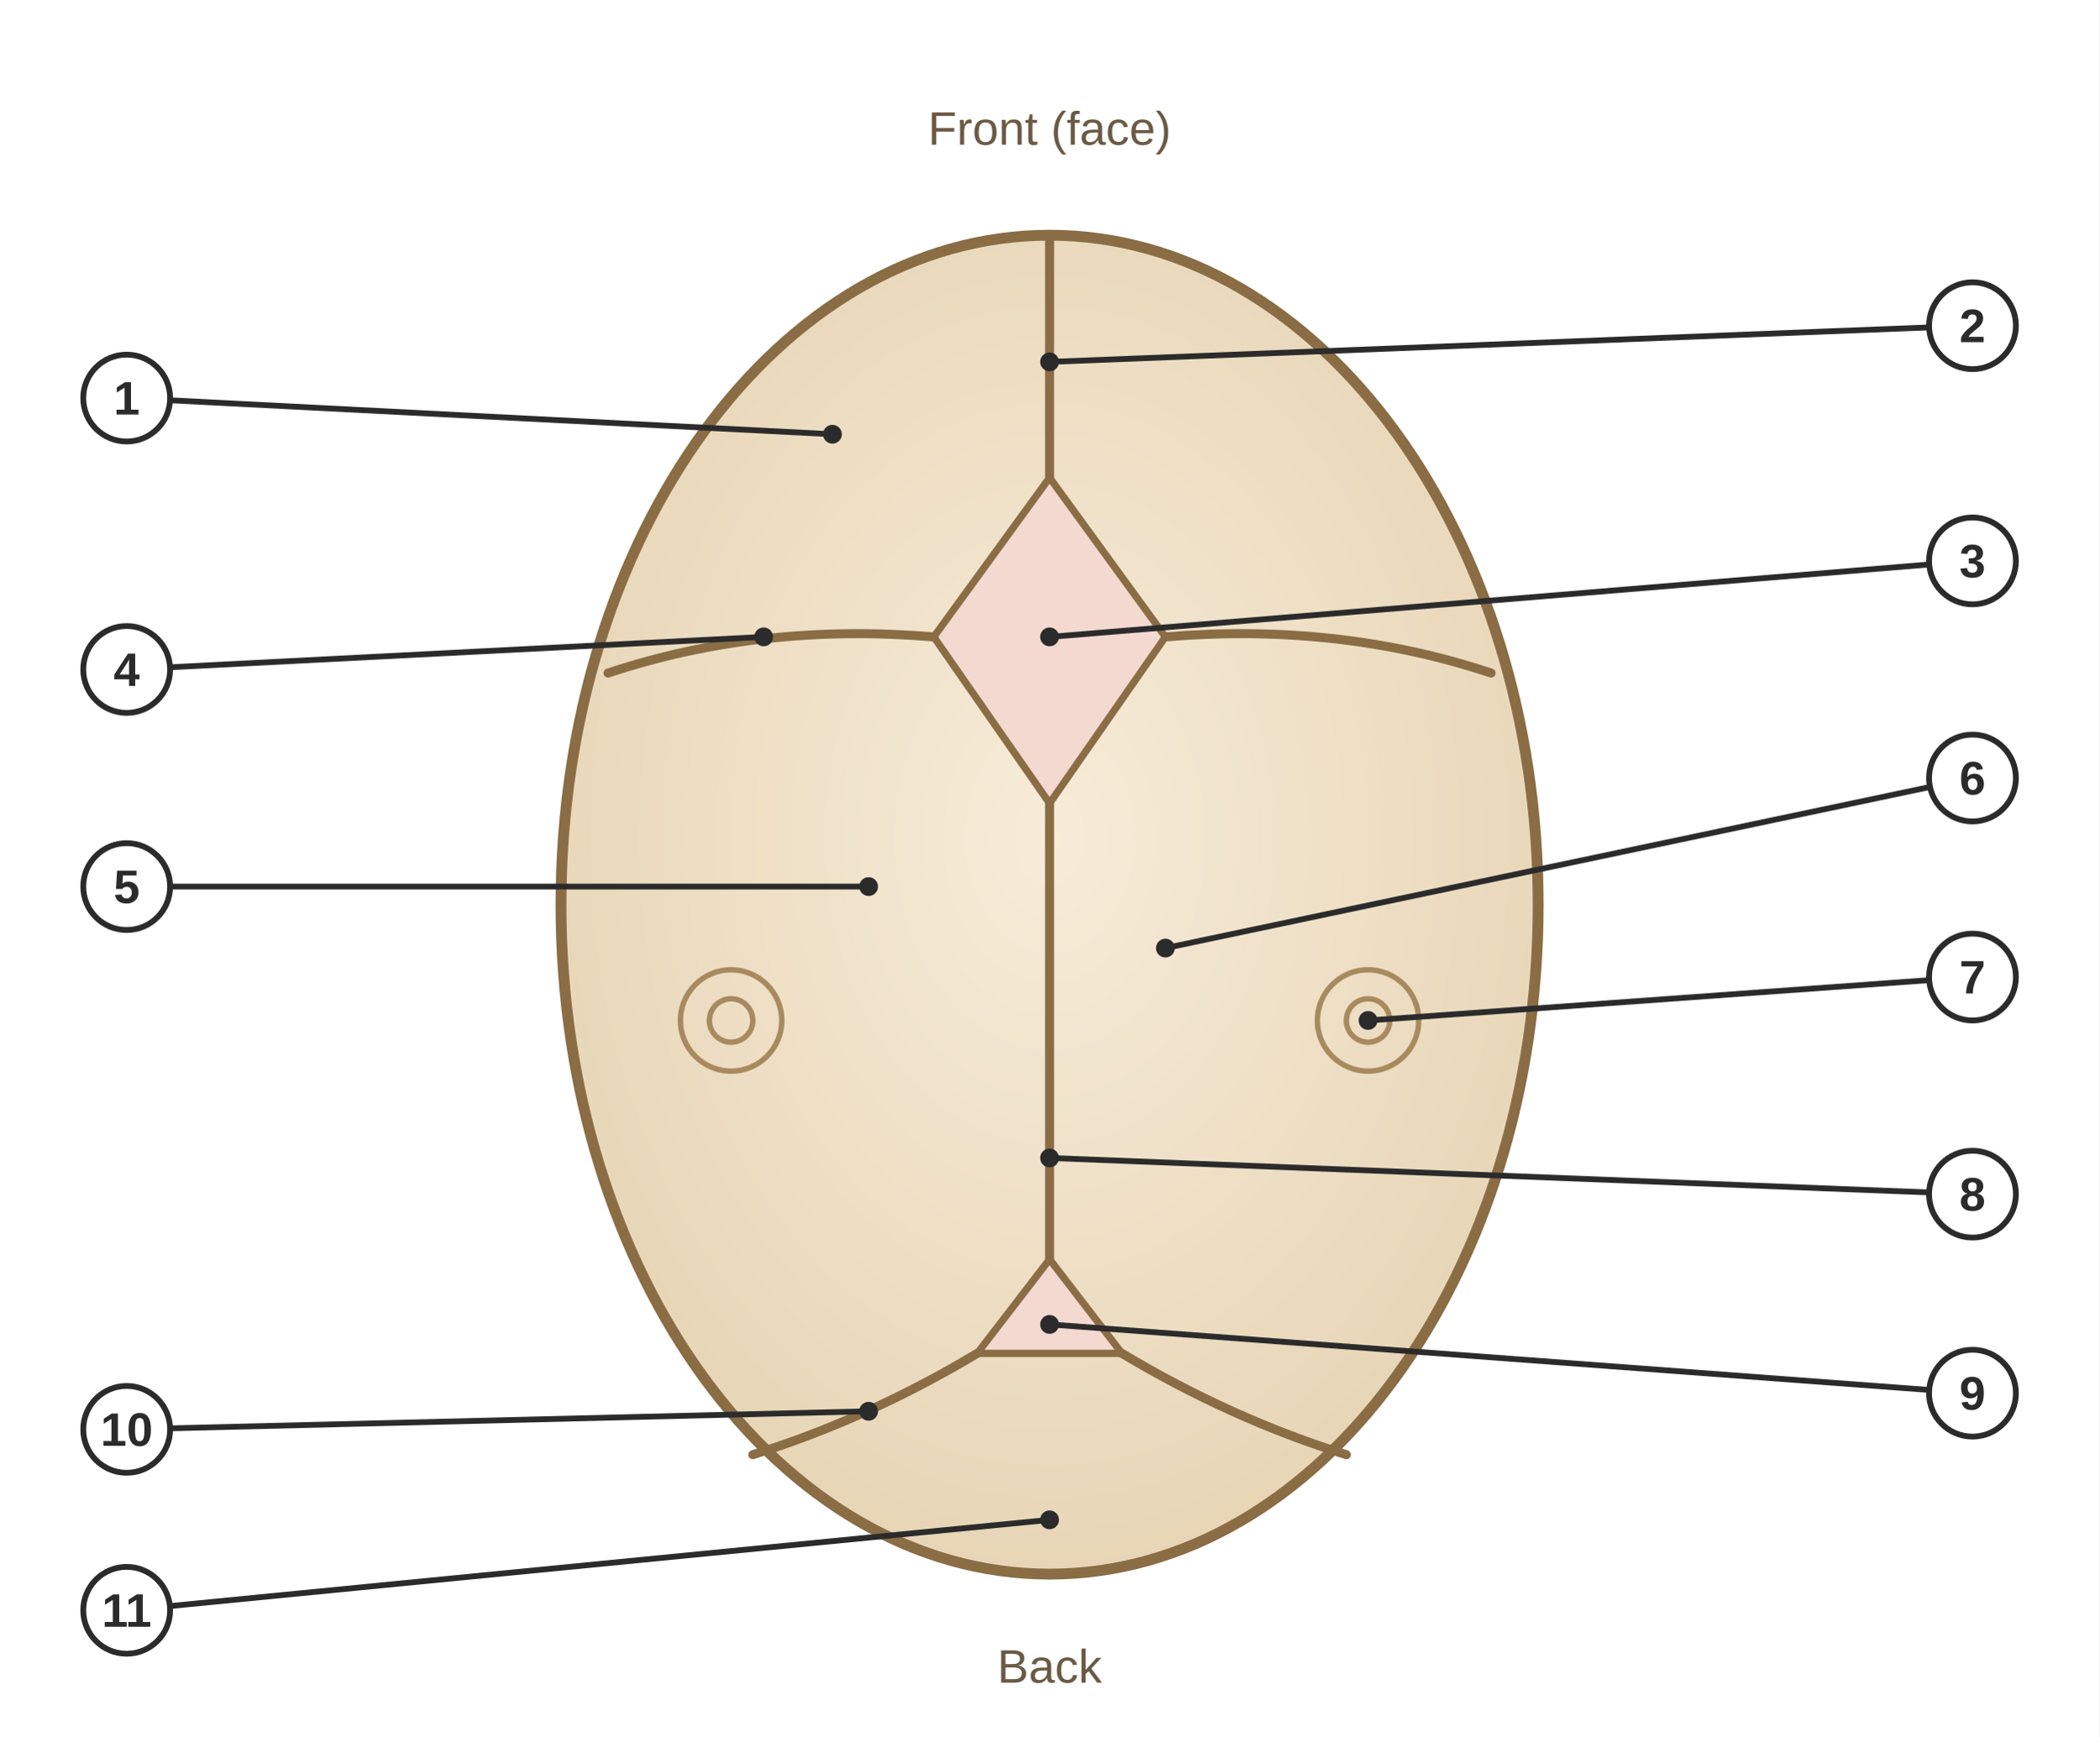
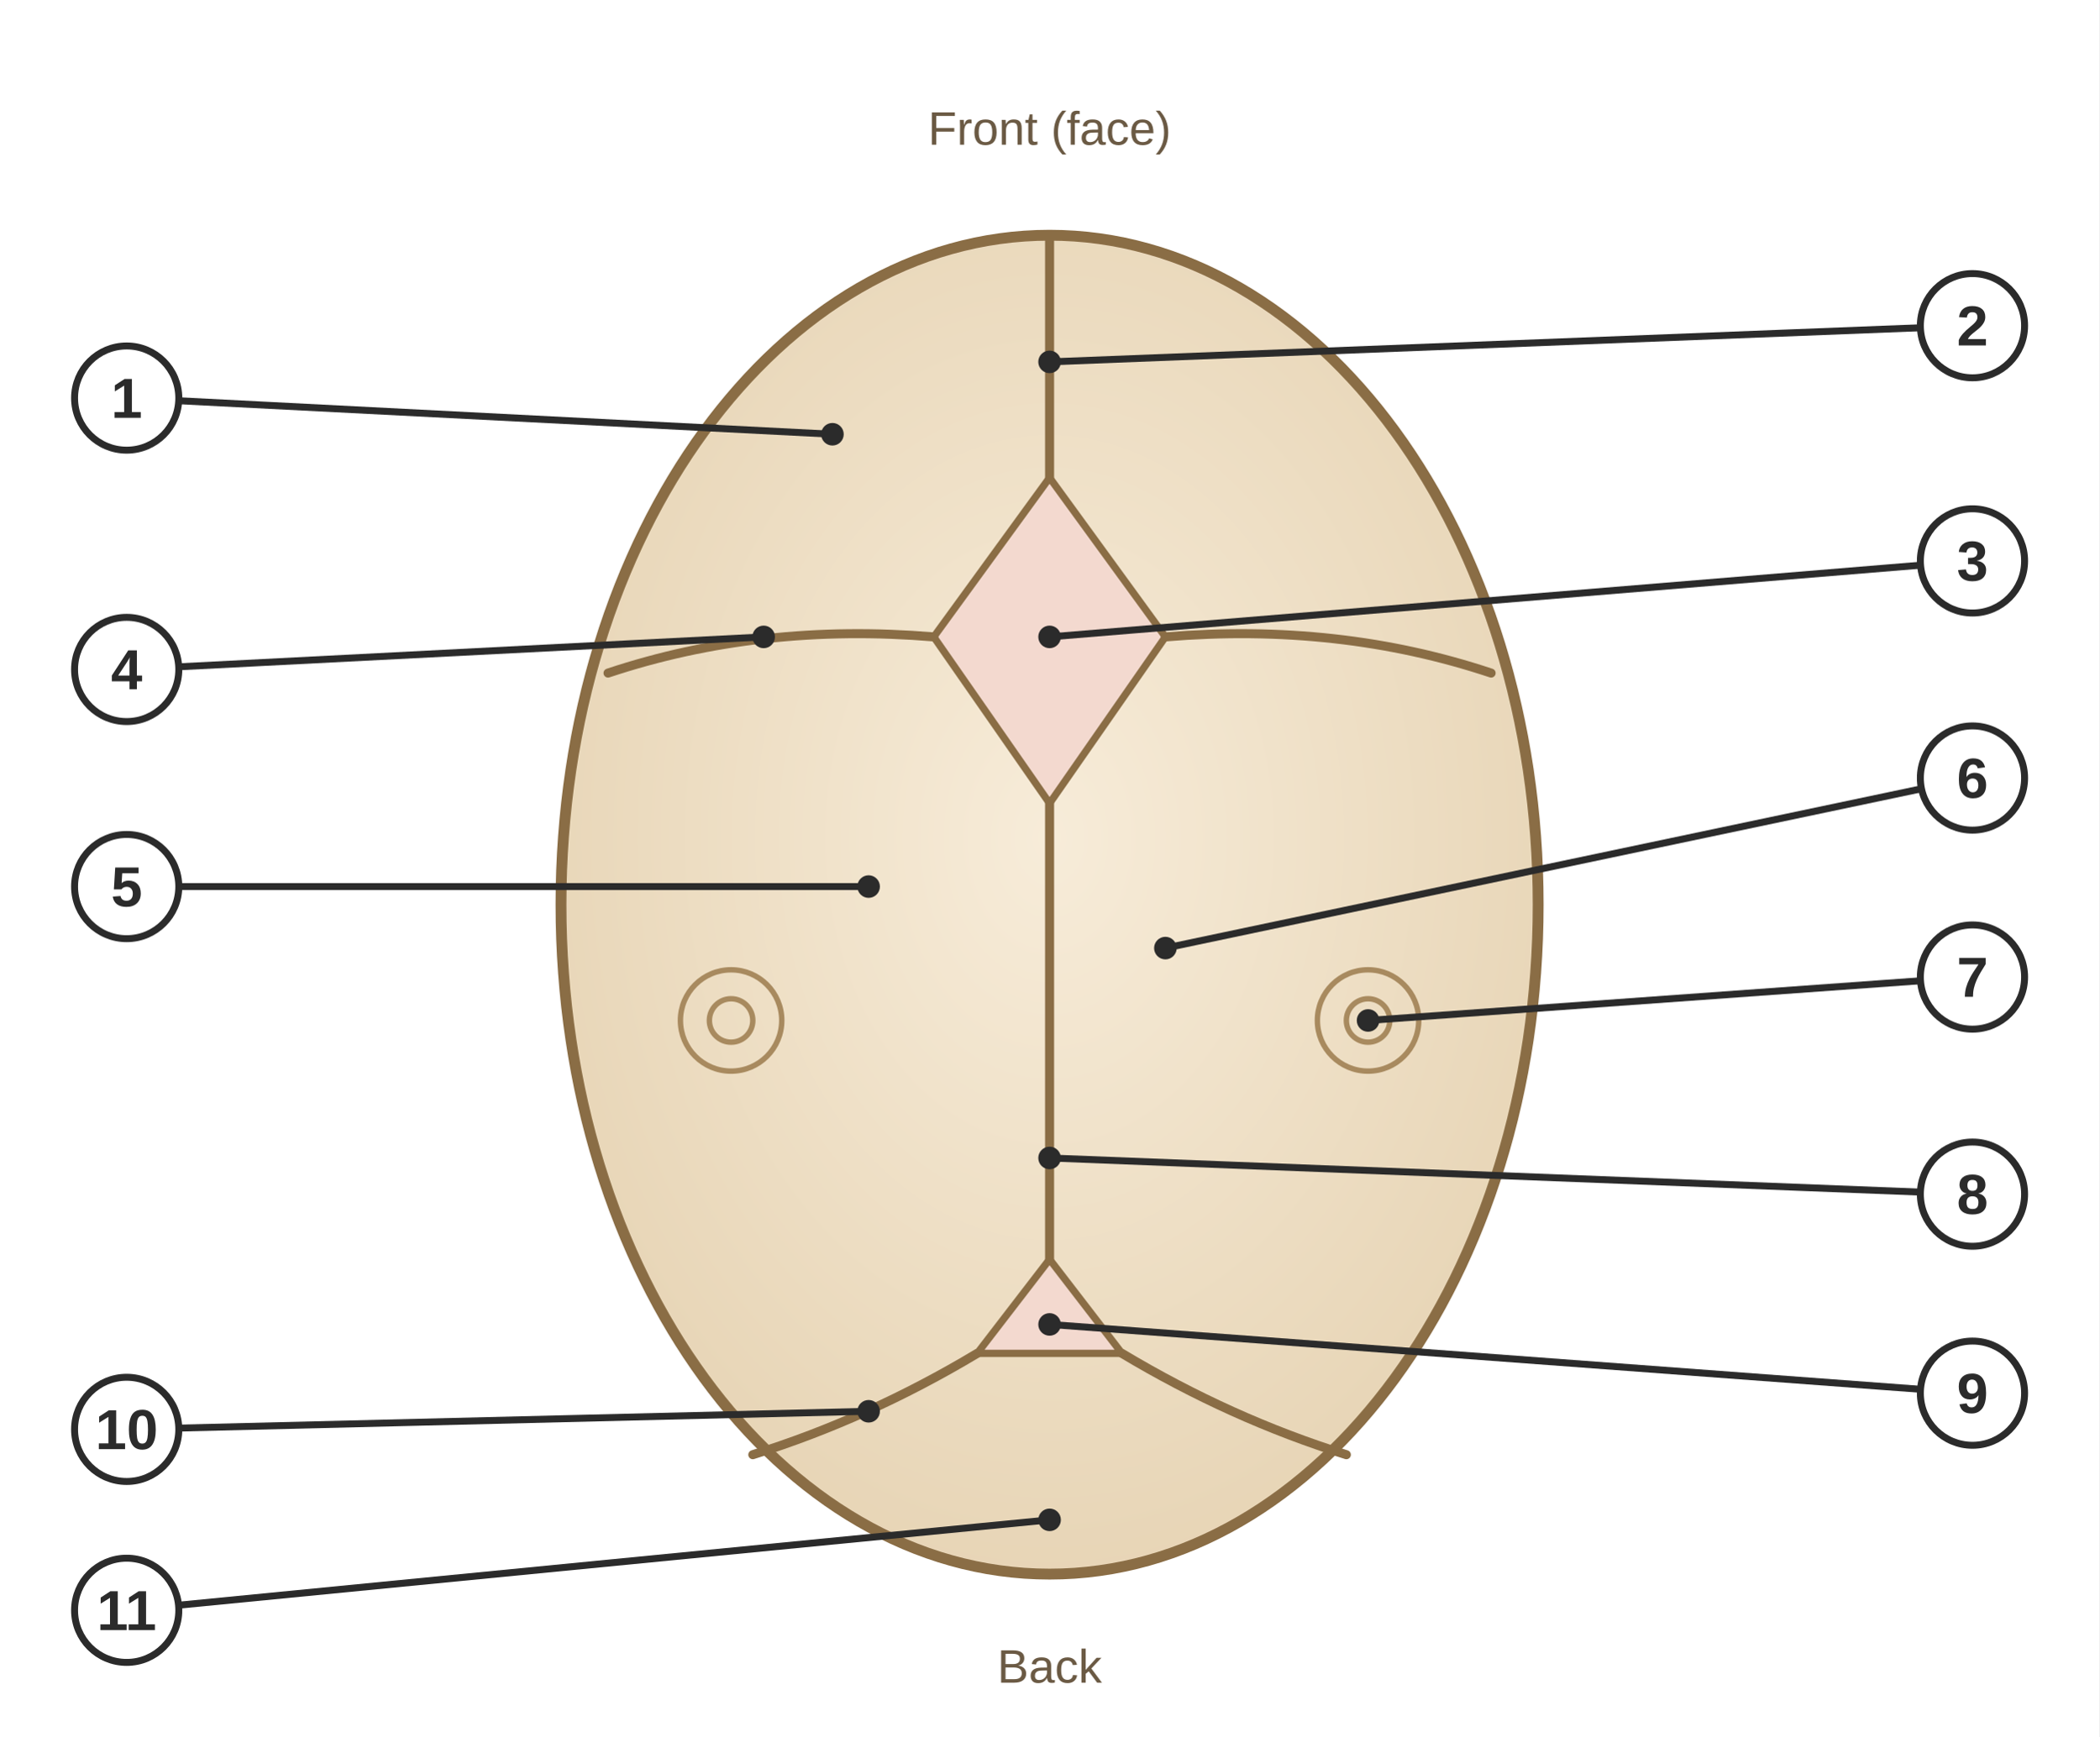
<svg xmlns="http://www.w3.org/2000/svg" width="580" height="480" viewBox="-90 0 580 480">
  <rect x="-90" y="0" width="580" height="480" fill="#fff" />
  <svg x="0" y="0" width="400" height="480" viewBox="0 0 400 480">
    <defs>
      <radialGradient id="bone" cx="50%" cy="45%" r="60%">
        <stop offset="0" stop-color="#f7ecd9" />
        <stop offset="1" stop-color="#e6d3b3" />
      </radialGradient>
    </defs>
    <ellipse cx="200" cy="250" rx="135" ry="185" fill="url(#bone)" stroke="#8a6d45" stroke-width="3" />
    <path d="M200 132 L232 176 L200 222 L168 176 Z" fill="#f3d9cf" stroke="#8a6d45" stroke-width="2" />
    <path d="M200 348 L220 374 L180 374 Z" fill="#f3d9cf" stroke="#8a6d45" stroke-width="2" />
    <g fill="none" stroke="#8a6d45" stroke-width="2.5" stroke-linecap="round">
      <path d="M200 66 L200 132" />
      <path d="M168 176 Q120 172 78 186" />
      <path d="M232 176 Q280 172 322 186" />
      <path d="M200 222 L200 348" />
      <path d="M180 374 Q150 392 118 402" />
      <path d="M220 374 Q250 392 282 402" />
    </g>
    <g fill="none" stroke="#a88a5f" stroke-width="1.5">
      <circle cx="112" cy="282" r="14" />
      <circle cx="112" cy="282" r="6" />
      <circle cx="288" cy="282" r="14" />
      <circle cx="288" cy="282" r="6" />
    </g>
    <text x="200" y="40" text-anchor="middle" font-family="Arial, sans-serif" font-size="13" fill="#6b5a44">Front (face)</text>
    <text x="200" y="465" text-anchor="middle" font-family="Arial, sans-serif" font-size="13" fill="#6b5a44">Back</text>
  </svg>
  <g>
-     <line x1="-55" y1="110" x2="140" y2="120" stroke="#2b2b2b" stroke-width="1.6" />
-     <circle cx="140" cy="120" r="2.6" fill="#2b2b2b" />
-     <circle cx="-55" cy="110" r="12" fill="#fff" stroke="#2b2b2b" stroke-width="1.6" />
-     <text x="-55" y="110" dy="0.35em" text-anchor="middle" font-family="Arial, sans-serif" font-weight="700" font-size="13" fill="#2b2b2b">1</text>
-     <line x1="455" y1="90" x2="200" y2="100" stroke="#2b2b2b" stroke-width="1.6" />
-     <circle cx="200" cy="100" r="2.6" fill="#2b2b2b" />
-     <circle cx="455" cy="90" r="12" fill="#fff" stroke="#2b2b2b" stroke-width="1.6" />
-     <text x="455" y="90" dy="0.35em" text-anchor="middle" font-family="Arial, sans-serif" font-weight="700" font-size="13" fill="#2b2b2b">2</text>
-     <line x1="455" y1="155" x2="200" y2="176" stroke="#2b2b2b" stroke-width="1.6" />
-     <circle cx="200" cy="176" r="2.6" fill="#2b2b2b" />
-     <circle cx="455" cy="155" r="12" fill="#fff" stroke="#2b2b2b" stroke-width="1.6" />
-     <text x="455" y="155" dy="0.35em" text-anchor="middle" font-family="Arial, sans-serif" font-weight="700" font-size="13" fill="#2b2b2b">3</text>
-     <line x1="-55" y1="185" x2="121" y2="176" stroke="#2b2b2b" stroke-width="1.6" />
-     <circle cx="121" cy="176" r="2.6" fill="#2b2b2b" />
-     <circle cx="-55" cy="185" r="12" fill="#fff" stroke="#2b2b2b" stroke-width="1.6" />
-     <text x="-55" y="185" dy="0.35em" text-anchor="middle" font-family="Arial, sans-serif" font-weight="700" font-size="13" fill="#2b2b2b">4</text>
-     <line x1="-55" y1="245" x2="150" y2="245" stroke="#2b2b2b" stroke-width="1.6" />
-     <circle cx="150" cy="245" r="2.6" fill="#2b2b2b" />
-     <circle cx="-55" cy="245" r="12" fill="#fff" stroke="#2b2b2b" stroke-width="1.6" />
-     <text x="-55" y="245" dy="0.35em" text-anchor="middle" font-family="Arial, sans-serif" font-weight="700" font-size="13" fill="#2b2b2b">5</text>
-     <line x1="455" y1="215" x2="232" y2="262" stroke="#2b2b2b" stroke-width="1.6" />
-     <circle cx="232" cy="262" r="2.6" fill="#2b2b2b" />
-     <circle cx="455" cy="215" r="12" fill="#fff" stroke="#2b2b2b" stroke-width="1.6" />
-     <text x="455" y="215" dy="0.35em" text-anchor="middle" font-family="Arial, sans-serif" font-weight="700" font-size="13" fill="#2b2b2b">6</text>
-     <line x1="455" y1="270" x2="288" y2="282" stroke="#2b2b2b" stroke-width="1.6" />
-     <circle cx="288" cy="282" r="2.6" fill="#2b2b2b" />
-     <circle cx="455" cy="270" r="12" fill="#fff" stroke="#2b2b2b" stroke-width="1.6" />
-     <text x="455" y="270" dy="0.35em" text-anchor="middle" font-family="Arial, sans-serif" font-weight="700" font-size="13" fill="#2b2b2b">7</text>
-     <line x1="455" y1="330" x2="200" y2="320" stroke="#2b2b2b" stroke-width="1.6" />
-     <circle cx="200" cy="320" r="2.6" fill="#2b2b2b" />
-     <circle cx="455" cy="330" r="12" fill="#fff" stroke="#2b2b2b" stroke-width="1.6" />
-     <text x="455" y="330" dy="0.35em" text-anchor="middle" font-family="Arial, sans-serif" font-weight="700" font-size="13" fill="#2b2b2b">8</text>
-     <line x1="455" y1="385" x2="200" y2="366" stroke="#2b2b2b" stroke-width="1.6" />
-     <circle cx="200" cy="366" r="2.6" fill="#2b2b2b" />
-     <circle cx="455" cy="385" r="12" fill="#fff" stroke="#2b2b2b" stroke-width="1.6" />
-     <text x="455" y="385" dy="0.35em" text-anchor="middle" font-family="Arial, sans-serif" font-weight="700" font-size="13" fill="#2b2b2b">9</text>
-     <line x1="-55" y1="395" x2="150" y2="390" stroke="#2b2b2b" stroke-width="1.6" />
-     <circle cx="150" cy="390" r="2.6" fill="#2b2b2b" />
-     <circle cx="-55" cy="395" r="12" fill="#fff" stroke="#2b2b2b" stroke-width="1.6" />
-     <text x="-55" y="395" dy="0.35em" text-anchor="middle" font-family="Arial, sans-serif" font-weight="700" font-size="13" fill="#2b2b2b">10</text>
-     <line x1="-55" y1="445" x2="200" y2="420" stroke="#2b2b2b" stroke-width="1.6" />
-     <circle cx="200" cy="420" r="2.6" fill="#2b2b2b" />
-     <circle cx="-55" cy="445" r="12" fill="#fff" stroke="#2b2b2b" stroke-width="1.6" />
-     <text x="-55" y="445" dy="0.35em" text-anchor="middle" font-family="Arial, sans-serif" font-weight="700" font-size="13" fill="#2b2b2b">11</text>
+     <line x1="-55" y1="110" x2="140" y2="120" stroke="#2b2b2b" stroke-width="1.92" />
+     <circle cx="140" cy="120" r="3.12" fill="#2b2b2b" />
+     <circle cx="-55" cy="110" r="14.4" fill="#fff" stroke="#2b2b2b" stroke-width="1.92" />
+     <text x="-55" y="110" dy="0.35em" text-anchor="middle" font-family="Arial, sans-serif" font-weight="700" font-size="15.6" fill="#2b2b2b">1</text>
+     <line x1="455" y1="90" x2="200" y2="100" stroke="#2b2b2b" stroke-width="1.92" />
+     <circle cx="200" cy="100" r="3.12" fill="#2b2b2b" />
+     <circle cx="455" cy="90" r="14.4" fill="#fff" stroke="#2b2b2b" stroke-width="1.92" />
+     <text x="455" y="90" dy="0.35em" text-anchor="middle" font-family="Arial, sans-serif" font-weight="700" font-size="15.6" fill="#2b2b2b">2</text>
+     <line x1="455" y1="155" x2="200" y2="176" stroke="#2b2b2b" stroke-width="1.92" />
+     <circle cx="200" cy="176" r="3.12" fill="#2b2b2b" />
+     <circle cx="455" cy="155" r="14.4" fill="#fff" stroke="#2b2b2b" stroke-width="1.92" />
+     <text x="455" y="155" dy="0.35em" text-anchor="middle" font-family="Arial, sans-serif" font-weight="700" font-size="15.6" fill="#2b2b2b">3</text>
+     <line x1="-55" y1="185" x2="121" y2="176" stroke="#2b2b2b" stroke-width="1.92" />
+     <circle cx="121" cy="176" r="3.12" fill="#2b2b2b" />
+     <circle cx="-55" cy="185" r="14.4" fill="#fff" stroke="#2b2b2b" stroke-width="1.92" />
+     <text x="-55" y="185" dy="0.35em" text-anchor="middle" font-family="Arial, sans-serif" font-weight="700" font-size="15.6" fill="#2b2b2b">4</text>
+     <line x1="-55" y1="245" x2="150" y2="245" stroke="#2b2b2b" stroke-width="1.92" />
+     <circle cx="150" cy="245" r="3.12" fill="#2b2b2b" />
+     <circle cx="-55" cy="245" r="14.4" fill="#fff" stroke="#2b2b2b" stroke-width="1.92" />
+     <text x="-55" y="245" dy="0.35em" text-anchor="middle" font-family="Arial, sans-serif" font-weight="700" font-size="15.6" fill="#2b2b2b">5</text>
+     <line x1="455" y1="215" x2="232" y2="262" stroke="#2b2b2b" stroke-width="1.92" />
+     <circle cx="232" cy="262" r="3.12" fill="#2b2b2b" />
+     <circle cx="455" cy="215" r="14.4" fill="#fff" stroke="#2b2b2b" stroke-width="1.92" />
+     <text x="455" y="215" dy="0.35em" text-anchor="middle" font-family="Arial, sans-serif" font-weight="700" font-size="15.6" fill="#2b2b2b">6</text>
+     <line x1="455" y1="270" x2="288" y2="282" stroke="#2b2b2b" stroke-width="1.92" />
+     <circle cx="288" cy="282" r="3.12" fill="#2b2b2b" />
+     <circle cx="455" cy="270" r="14.4" fill="#fff" stroke="#2b2b2b" stroke-width="1.92" />
+     <text x="455" y="270" dy="0.35em" text-anchor="middle" font-family="Arial, sans-serif" font-weight="700" font-size="15.6" fill="#2b2b2b">7</text>
+     <line x1="455" y1="330" x2="200" y2="320" stroke="#2b2b2b" stroke-width="1.92" />
+     <circle cx="200" cy="320" r="3.12" fill="#2b2b2b" />
+     <circle cx="455" cy="330" r="14.4" fill="#fff" stroke="#2b2b2b" stroke-width="1.92" />
+     <text x="455" y="330" dy="0.35em" text-anchor="middle" font-family="Arial, sans-serif" font-weight="700" font-size="15.6" fill="#2b2b2b">8</text>
+     <line x1="455" y1="385" x2="200" y2="366" stroke="#2b2b2b" stroke-width="1.92" />
+     <circle cx="200" cy="366" r="3.12" fill="#2b2b2b" />
+     <circle cx="455" cy="385" r="14.4" fill="#fff" stroke="#2b2b2b" stroke-width="1.92" />
+     <text x="455" y="385" dy="0.35em" text-anchor="middle" font-family="Arial, sans-serif" font-weight="700" font-size="15.6" fill="#2b2b2b">9</text>
+     <line x1="-55" y1="395" x2="150" y2="390" stroke="#2b2b2b" stroke-width="1.92" />
+     <circle cx="150" cy="390" r="3.12" fill="#2b2b2b" />
+     <circle cx="-55" cy="395" r="14.4" fill="#fff" stroke="#2b2b2b" stroke-width="1.92" />
+     <text x="-55" y="395" dy="0.35em" text-anchor="middle" font-family="Arial, sans-serif" font-weight="700" font-size="15.6" fill="#2b2b2b">10</text>
+     <line x1="-55" y1="445" x2="200" y2="420" stroke="#2b2b2b" stroke-width="1.92" />
+     <circle cx="200" cy="420" r="3.12" fill="#2b2b2b" />
+     <circle cx="-55" cy="445" r="14.4" fill="#fff" stroke="#2b2b2b" stroke-width="1.92" />
+     <text x="-55" y="445" dy="0.35em" text-anchor="middle" font-family="Arial, sans-serif" font-weight="700" font-size="15.6" fill="#2b2b2b">11</text>
  </g>
</svg>
